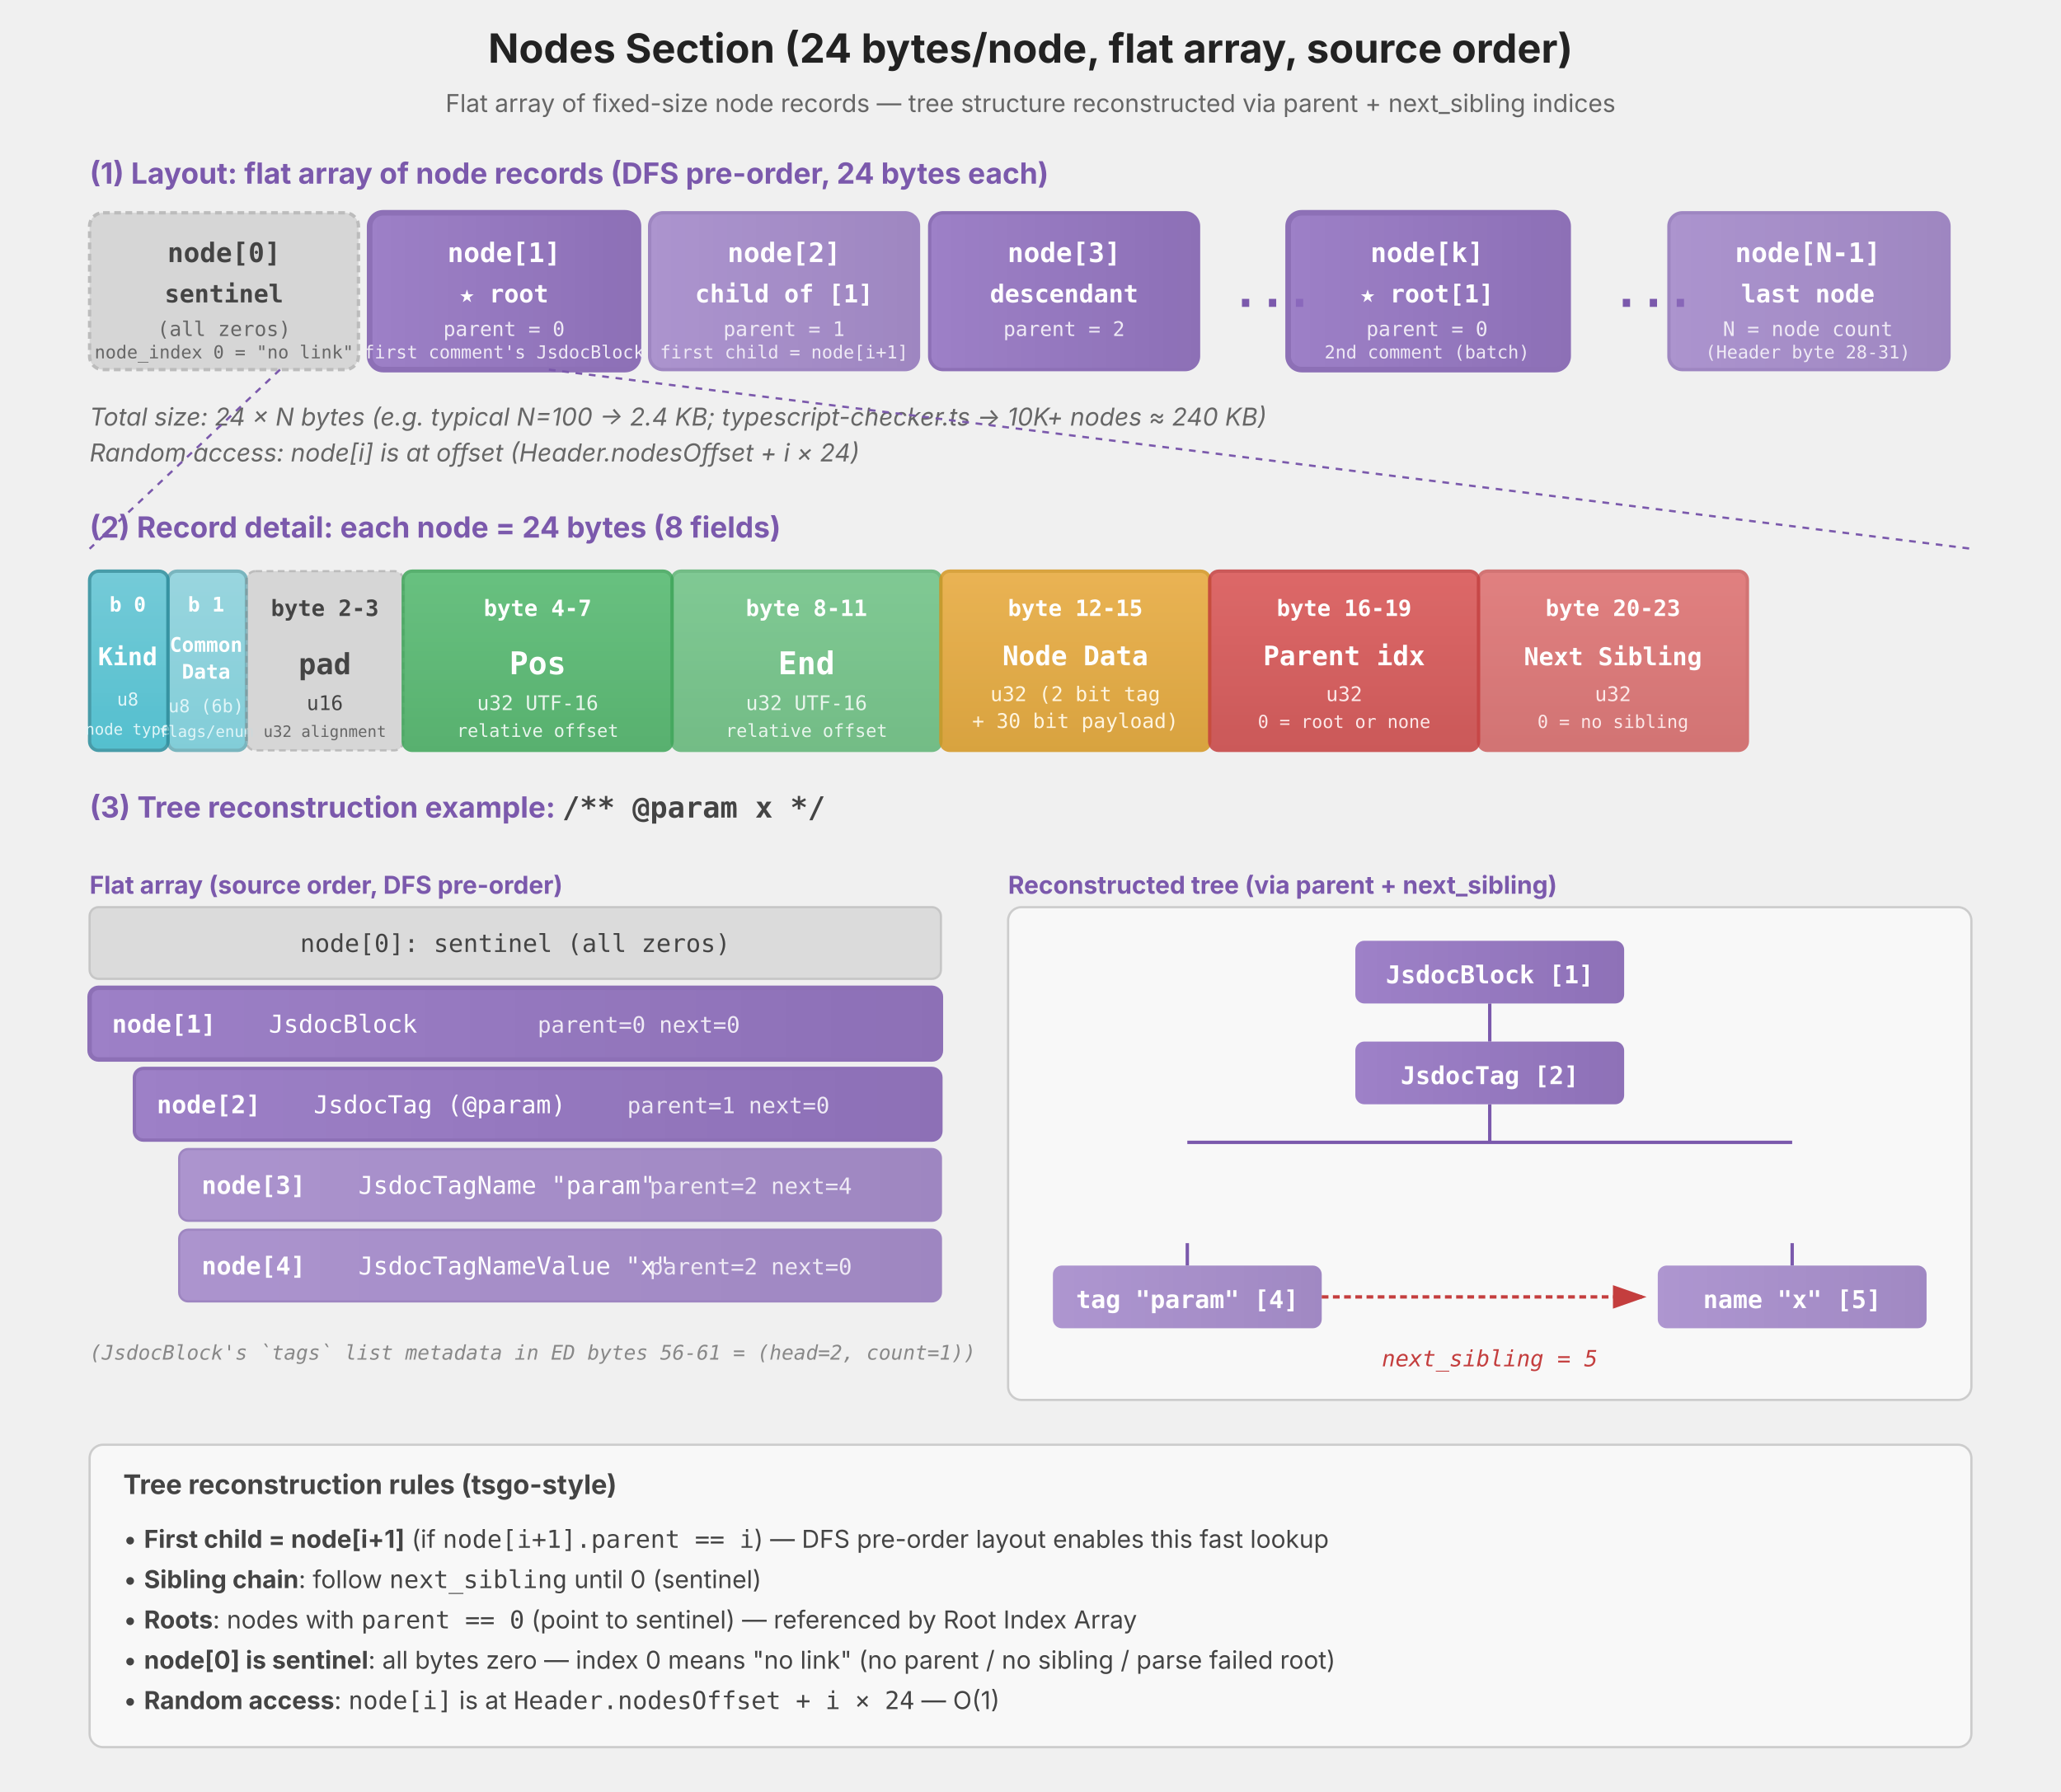
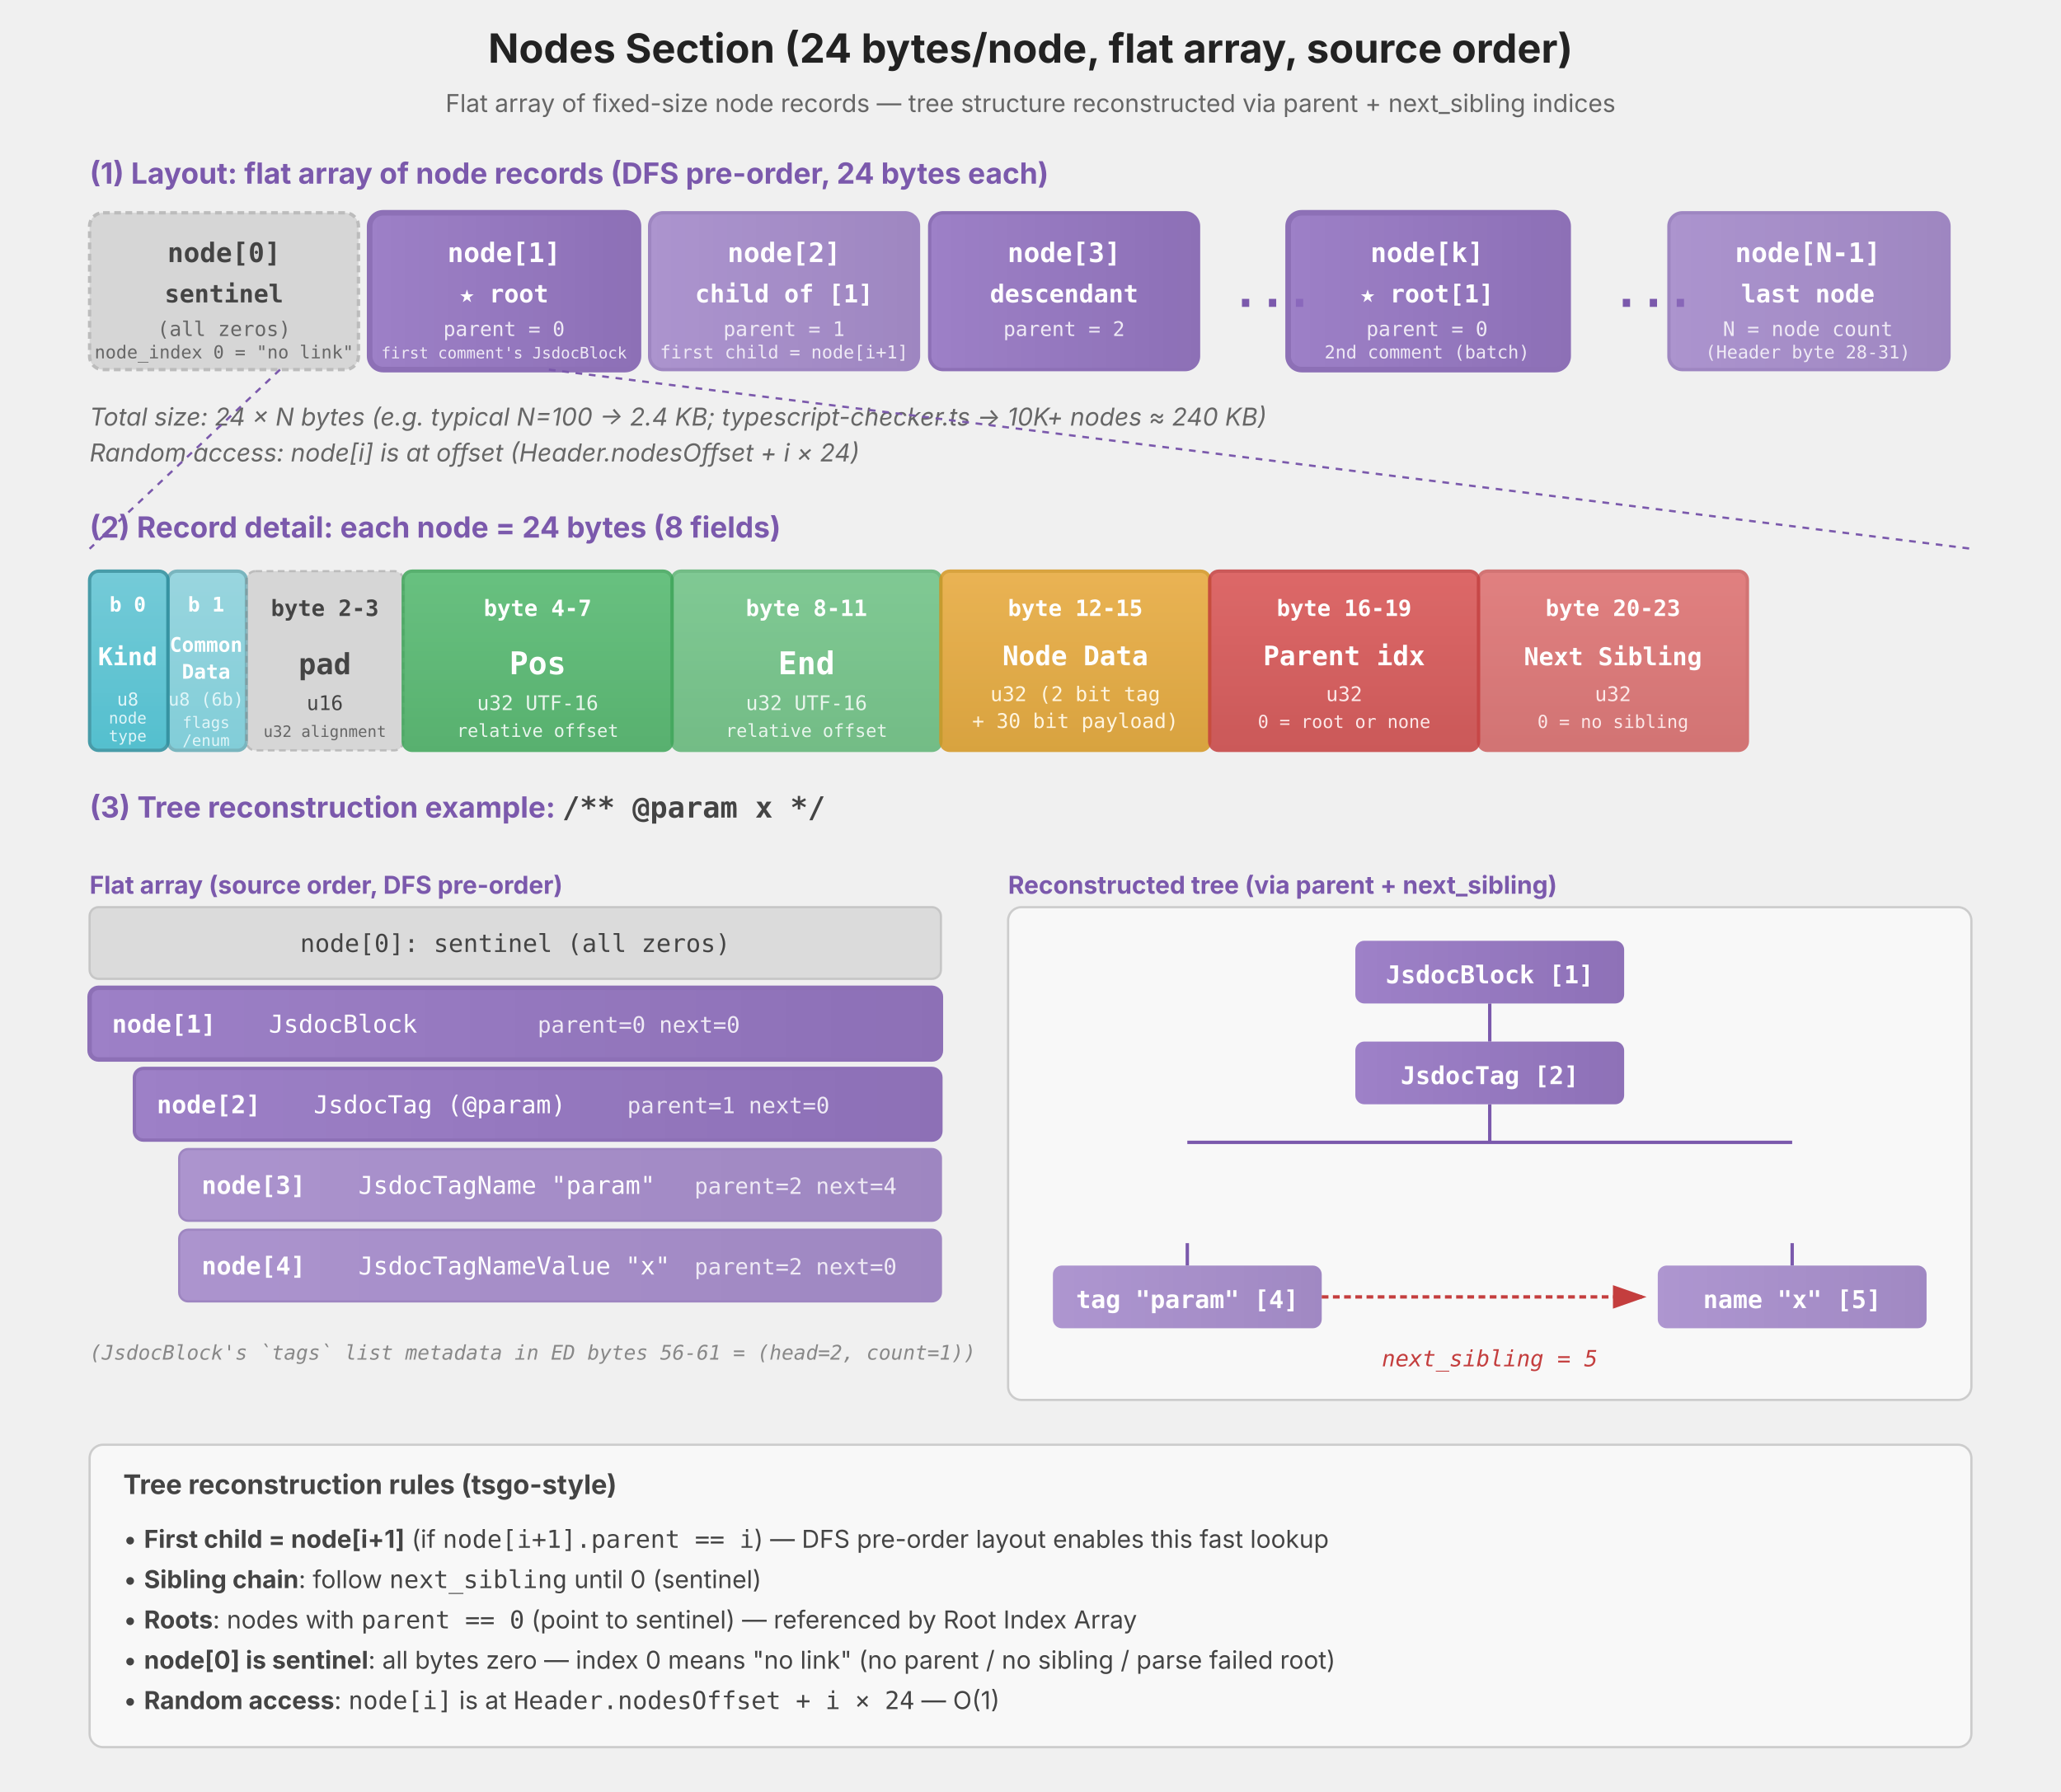
<svg xmlns="http://www.w3.org/2000/svg" viewBox="0 0 920 800" font-family="monospace" font-size="13">
  <defs>
    <linearGradient id="gNd" x1="0" y1="0" x2="1" y2="0">
      <stop offset="0%" stop-color="#8e6cbf" />
      <stop offset="100%" stop-color="#7b59ac" />
    </linearGradient>
    <linearGradient id="gNdLight" x1="0" y1="0" x2="1" y2="0">
      <stop offset="0%" stop-color="#b9a3d6" />
      <stop offset="100%" stop-color="#9d83c0" />
    </linearGradient>
    <linearGradient id="gKind" x1="0" y1="0" x2="0" y2="1">
      <stop offset="0%" stop-color="#5fc4d3" />
      <stop offset="100%" stop-color="#38b6c8" />
    </linearGradient>
    <linearGradient id="gPos" x1="0" y1="0" x2="0" y2="1">
      <stop offset="0%" stop-color="#50b86c" />
      <stop offset="100%" stop-color="#3da558" />
    </linearGradient>
    <linearGradient id="gNodeData" x1="0" y1="0" x2="0" y2="1">
      <stop offset="0%" stop-color="#e8a838" />
      <stop offset="100%" stop-color="#d49520" />
    </linearGradient>
    <linearGradient id="gLink" x1="0" y1="0" x2="0" y2="1">
      <stop offset="0%" stop-color="#d95050" />
      <stop offset="100%" stop-color="#c43e3e" />
    </linearGradient>
    <marker id="ar" viewBox="0 0 10 7" refX="10" refY="3.5" markerWidth="10" markerHeight="7" orient="auto">
      <path d="M0,0 L10,3.5 L0,7 Z" fill="#555" />
    </marker>
    <marker id="ar-purple" viewBox="0 0 10 7" refX="10" refY="3.5" markerWidth="10" markerHeight="7" orient="auto">
      <path d="M0,0 L10,3.5 L0,7 Z" fill="#7b59ac" />
    </marker>
    <marker id="ar-red" viewBox="0 0 10 7" refX="10" refY="3.5" markerWidth="10" markerHeight="7" orient="auto">
      <path d="M0,0 L10,3.5 L0,7 Z" fill="#c43e3e" />
    </marker>
  </defs>
  <text x="460" y="28" text-anchor="middle" font-size="18" font-weight="bold" fill="#222" font-family="-apple-system, system-ui, sans-serif">Nodes Section (24 bytes/node, flat array, source order)</text>
  <text x="460" y="50" text-anchor="middle" font-size="11" fill="#666" font-family="-apple-system, system-ui, sans-serif">Flat array of fixed-size node records — tree structure reconstructed via parent + next_sibling indices</text>
  <text x="40" y="82" font-size="13" font-weight="bold" fill="#7b59ac" font-family="-apple-system, system-ui, sans-serif">(1) Layout: flat array of node records (DFS pre-order, 24 bytes each)</text>
  <g transform="translate(40, 95)">
    <rect width="120" height="70" rx="6" fill="#bbb" opacity="0.5" stroke="#888" stroke-width="1.5" stroke-dasharray="3,2" />
    <text x="60" y="22" text-anchor="middle" fill="#444" font-size="12" font-weight="bold">node[0]</text>
    <text x="60" y="40" text-anchor="middle" fill="#444" font-size="11" font-weight="bold">sentinel</text>
    <text x="60" y="55" text-anchor="middle" fill="#666" font-size="9">(all zeros)</text>
    <text x="60" y="65" text-anchor="middle" fill="#666" font-size="8">node_index 0 = "no link"</text>
    <rect x="125" width="120" height="70" rx="6" fill="url(#gNd)" opacity="0.85" stroke="#7b59ac" stroke-width="2.5" />
    <text x="185" y="22" text-anchor="middle" fill="#fff" font-size="12" font-weight="bold">node[1]</text>
    <text x="185" y="40" text-anchor="middle" fill="#fff" font-size="11" font-weight="bold">★ root</text>
    <text x="185" y="55" text-anchor="middle" fill="#efeaf5" font-size="9">parent = 0</text>
-     <text x="185" y="65" text-anchor="middle" fill="#efeaf5" font-size="8">first comment's JsdocBlock</text>
+     <text x="185" y="65" text-anchor="middle" fill="#efeaf5" font-size="7">first comment's JsdocBlock</text>
    <rect x="250" width="120" height="70" rx="6" fill="url(#gNd)" opacity="0.7" stroke="#7b59ac" stroke-width="1.5" />
    <text x="310" y="22" text-anchor="middle" fill="#fff" font-size="12" font-weight="bold">node[2]</text>
    <text x="310" y="40" text-anchor="middle" fill="#fff" font-size="11" font-weight="bold">child of [1]</text>
    <text x="310" y="55" text-anchor="middle" fill="#efeaf5" font-size="9">parent = 1</text>
    <text x="310" y="65" text-anchor="middle" fill="#efeaf5" font-size="8">first child = node[i+1]</text>
    <rect x="375" width="120" height="70" rx="6" fill="url(#gNd)" opacity="0.85" stroke="#7b59ac" stroke-width="1.5" />
    <text x="435" y="22" text-anchor="middle" fill="#fff" font-size="12" font-weight="bold">node[3]</text>
    <text x="435" y="40" text-anchor="middle" fill="#fff" font-size="11" font-weight="bold">descendant</text>
    <text x="435" y="55" text-anchor="middle" fill="#efeaf5" font-size="9">parent = 2</text>
    <text x="510" y="42" fill="#7b59ac" font-size="20" font-weight="bold">...</text>
    <rect x="535" width="125" height="70" rx="6" fill="url(#gNd)" opacity="0.85" stroke="#7b59ac" stroke-width="2.5" />
    <text x="597" y="22" text-anchor="middle" fill="#fff" font-size="12" font-weight="bold">node[k]</text>
    <text x="597" y="40" text-anchor="middle" fill="#fff" font-size="11" font-weight="bold">★ root[1]</text>
    <text x="597" y="55" text-anchor="middle" fill="#efeaf5" font-size="9">parent = 0</text>
    <text x="597" y="65" text-anchor="middle" fill="#efeaf5" font-size="8">2nd comment (batch)</text>
    <text x="680" y="42" fill="#7b59ac" font-size="20" font-weight="bold">...</text>
    <rect x="705" width="125" height="70" rx="6" fill="url(#gNd)" opacity="0.7" stroke="#7b59ac" stroke-width="1.5" />
    <text x="767" y="22" text-anchor="middle" fill="#fff" font-size="12" font-weight="bold">node[N-1]</text>
    <text x="767" y="40" text-anchor="middle" fill="#fff" font-size="11" font-weight="bold">last node</text>
    <text x="767" y="55" text-anchor="middle" fill="#efeaf5" font-size="9">N = node count</text>
    <text x="767" y="65" text-anchor="middle" fill="#efeaf5" font-size="8">(Header byte 28-31)</text>
  </g>
  <text x="40" y="190" font-size="11" fill="#666" font-family="-apple-system, system-ui, sans-serif" font-style="italic">Total size: 24 × N bytes (e.g. typical N=100 → 2.4 KB; typescript-checker.ts → 10K+ nodes ≈ 240 KB)</text>
  <text x="40" y="206" font-size="11" fill="#666" font-family="-apple-system, system-ui, sans-serif" font-style="italic">Random access: node[i] is at offset (Header.nodesOffset + i × 24)</text>
  <line x1="125" y1="165" x2="40" y2="245" stroke="#7b59ac" stroke-width="1" stroke-dasharray="3,3" />
  <line x1="245" y1="165" x2="880" y2="245" stroke="#7b59ac" stroke-width="1" stroke-dasharray="3,3" />
  <text x="40" y="240" font-size="13" font-weight="bold" fill="#7b59ac" font-family="-apple-system, system-ui, sans-serif">(2) Record detail: each node = 24 bytes (8 fields)</text>
  <g transform="translate(40, 255)">
    <rect x="0" y="0" width="35" height="80" rx="4" fill="url(#gKind)" opacity="0.85" stroke="#2a8d9c" stroke-width="1.5" />
    <text x="17" y="18" text-anchor="middle" fill="#fff" font-size="9" font-weight="bold">b 0</text>
    <text x="17" y="42" text-anchor="middle" fill="#fff" font-size="11" font-weight="bold">Kind</text>
    <text x="17" y="60" text-anchor="middle" fill="#e0f5f8" font-size="8">u8</text>
-     <text x="17" y="73" text-anchor="middle" fill="#e0f5f8" font-size="7">node type</text>
+     <text x="17" y="68" text-anchor="middle" fill="#e0f5f8" font-size="7">node</text>
+     <text x="17" y="76" text-anchor="middle" fill="#e0f5f8" font-size="7">type</text>
    <rect x="35" y="0" width="35" height="80" rx="4" fill="url(#gKind)" opacity="0.6" stroke="#2a8d9c" stroke-width="1.5" />
    <text x="52" y="18" text-anchor="middle" fill="#fff" font-size="9" font-weight="bold">b 1</text>
    <text x="52" y="36" text-anchor="middle" fill="#fff" font-size="9" font-weight="bold">Common</text>
    <text x="52" y="48" text-anchor="middle" fill="#fff" font-size="9" font-weight="bold">Data</text>
-     <text x="52" y="63" text-anchor="middle" fill="#e0f5f8" font-size="8">u8 (6b)</text>
-     <text x="52" y="74" text-anchor="middle" fill="#e0f5f8" font-size="7">flags/enum</text>
+     <text x="52" y="60" text-anchor="middle" fill="#e0f5f8" font-size="8">u8 (6b)</text>
+     <text x="52" y="70" text-anchor="middle" fill="#e0f5f8" font-size="7">flags</text>
+     <text x="52" y="78" text-anchor="middle" fill="#e0f5f8" font-size="7">/enum</text>
    <rect x="70" y="0" width="70" height="80" rx="4" fill="#bbb" opacity="0.5" stroke="#888" stroke-width="1" stroke-dasharray="3,2" />
    <text x="105" y="20" text-anchor="middle" fill="#444" font-size="10" font-weight="bold">byte 2-3</text>
    <text x="105" y="46" text-anchor="middle" fill="#444" font-size="13" font-weight="bold">pad</text>
    <text x="105" y="62" text-anchor="middle" fill="#444" font-size="9">u16</text>
    <text x="105" y="74" text-anchor="middle" fill="#666" font-size="7">u32 alignment</text>
    <rect x="140" y="0" width="120" height="80" rx="4" fill="url(#gPos)" opacity="0.85" stroke="#3da558" stroke-width="1.5" />
    <text x="200" y="20" text-anchor="middle" fill="#fff" font-size="10" font-weight="bold">byte 4-7</text>
    <text x="200" y="46" text-anchor="middle" fill="#fff" font-size="14" font-weight="bold">Pos</text>
    <text x="200" y="62" text-anchor="middle" fill="#e8f5ec" font-size="9">u32 UTF-16</text>
    <text x="200" y="74" text-anchor="middle" fill="#e8f5ec" font-size="8">relative offset</text>
    <rect x="260" y="0" width="120" height="80" rx="4" fill="url(#gPos)" opacity="0.7" stroke="#3da558" stroke-width="1.5" />
    <text x="320" y="20" text-anchor="middle" fill="#fff" font-size="10" font-weight="bold">byte 8-11</text>
    <text x="320" y="46" text-anchor="middle" fill="#fff" font-size="14" font-weight="bold">End</text>
    <text x="320" y="62" text-anchor="middle" fill="#e8f5ec" font-size="9">u32 UTF-16</text>
    <text x="320" y="74" text-anchor="middle" fill="#e8f5ec" font-size="8">relative offset</text>
    <rect x="380" y="0" width="120" height="80" rx="4" fill="url(#gNodeData)" opacity="0.85" stroke="#d49520" stroke-width="1.5" />
    <text x="440" y="20" text-anchor="middle" fill="#fff" font-size="10" font-weight="bold">byte 12-15</text>
    <text x="440" y="42" text-anchor="middle" fill="#fff" font-size="12" font-weight="bold">Node Data</text>
    <text x="440" y="58" text-anchor="middle" fill="#fff5e0" font-size="9">u32 (2 bit tag</text>
    <text x="440" y="70" text-anchor="middle" fill="#fff5e0" font-size="9">+ 30 bit payload)</text>
    <rect x="500" y="0" width="120" height="80" rx="4" fill="url(#gLink)" opacity="0.85" stroke="#c43e3e" stroke-width="1.5" />
    <text x="560" y="20" text-anchor="middle" fill="#fff" font-size="10" font-weight="bold">byte 16-19</text>
    <text x="560" y="42" text-anchor="middle" fill="#fff" font-size="12" font-weight="bold">Parent idx</text>
    <text x="560" y="58" text-anchor="middle" fill="#fce8e8" font-size="9">u32</text>
    <text x="560" y="70" text-anchor="middle" fill="#fce8e8" font-size="8">0 = root or none</text>
    <rect x="620" y="0" width="120" height="80" rx="4" fill="url(#gLink)" opacity="0.7" stroke="#c43e3e" stroke-width="1.5" />
    <text x="680" y="20" text-anchor="middle" fill="#fff" font-size="10" font-weight="bold">byte 20-23</text>
    <text x="680" y="42" text-anchor="middle" fill="#fff" font-size="11" font-weight="bold">Next Sibling</text>
    <text x="680" y="58" text-anchor="middle" fill="#fce8e8" font-size="9">u32</text>
    <text x="680" y="70" text-anchor="middle" fill="#fce8e8" font-size="8">0 = no sibling</text>
  </g>
  <text x="40" y="365" font-size="13" font-weight="bold" fill="#7b59ac" font-family="-apple-system, system-ui, sans-serif">(3) Tree reconstruction example: <tspan font-family="monospace" fill="#444">/** @param x */</tspan>
  </text>
  <g transform="translate(40, 385)">
    <text x="0" y="14" font-size="11" font-weight="bold" fill="#7b59ac" font-family="-apple-system, system-ui, sans-serif">Flat array (source order, DFS pre-order)</text>
    <rect x="0" y="20" width="380" height="32" rx="4" fill="#bbb" opacity="0.4" stroke="#888" />
    <text x="190" y="40" text-anchor="middle" fill="#444" font-size="11">node[0]: sentinel (all zeros)</text>
    <rect x="0" y="56" width="380" height="32" rx="4" fill="url(#gNd)" opacity="0.85" stroke="#7b59ac" stroke-width="2" />
    <text x="10" y="76" fill="#fff" font-size="11" font-weight="bold">node[1]</text>
    <text x="80" y="76" fill="#fff" font-size="11">JsdocBlock</text>
    <text x="200" y="76" fill="#efeaf5" font-size="10">parent=0  next=0</text>
    <rect x="20" y="92" width="360" height="32" rx="4" fill="url(#gNd)" opacity="0.85" stroke="#7b59ac" stroke-width="1.5" />
    <text x="30" y="112" fill="#fff" font-size="11" font-weight="bold">node[2]</text>
    <text x="100" y="112" fill="#fff" font-size="11">JsdocTag (@param)</text>
    <text x="240" y="112" fill="#efeaf5" font-size="10">parent=1  next=0</text>
    <rect x="40" y="128" width="340" height="32" rx="4" fill="url(#gNd)" opacity="0.7" stroke="#7b59ac" stroke-width="1" />
    <text x="50" y="148" fill="#fff" font-size="11" font-weight="bold">node[3]</text>
    <text x="120" y="148" fill="#fff" font-size="11">JsdocTagName "param"</text>
-     <text x="250" y="148" fill="#efeaf5" font-size="10">parent=2  next=4</text>
+     <text x="270" y="148" fill="#efeaf5" font-size="10">parent=2  next=4</text>
    <rect x="40" y="164" width="340" height="32" rx="4" fill="url(#gNd)" opacity="0.7" stroke="#7b59ac" stroke-width="1" />
    <text x="50" y="184" fill="#fff" font-size="11" font-weight="bold">node[4]</text>
    <text x="120" y="184" fill="#fff" font-size="11">JsdocTagNameValue "x"</text>
-     <text x="250" y="184" fill="#efeaf5" font-size="10">parent=2  next=0</text>
+     <text x="270" y="184" fill="#efeaf5" font-size="10">parent=2  next=0</text>
    <text x="0" y="222" fill="#888" font-size="9" font-style="italic">(JsdocBlock's `tags` list metadata in ED bytes 56-61 = (head=2, count=1))</text>
  </g>
  <g transform="translate(450, 385)">
    <text x="0" y="14" font-size="11" font-weight="bold" fill="#7b59ac" font-family="-apple-system, system-ui, sans-serif">Reconstructed tree (via parent + next_sibling)</text>
    <rect x="0" y="20" width="430" height="220" rx="6" fill="#f8f8f8" stroke="#ccc" />
    <rect x="155" y="35" width="120" height="28" rx="4" fill="url(#gNd)" opacity="0.85" />
    <text x="215" y="54" text-anchor="middle" fill="#fff" font-size="11" font-weight="bold">JsdocBlock [1]</text>
    <line x1="215" y1="63" x2="215" y2="80" stroke="#7b59ac" stroke-width="1.5" />
    <rect x="155" y="80" width="120" height="28" rx="4" fill="url(#gNd)" opacity="0.85" />
    <text x="215" y="99" text-anchor="middle" fill="#fff" font-size="11" font-weight="bold">JsdocTag [2]</text>
    <line x1="215" y1="108" x2="215" y2="125" stroke="#7b59ac" stroke-width="1.5" />
    <line x1="80" y1="125" x2="350" y2="125" stroke="#7b59ac" stroke-width="1.5" />
    <line x1="80" y1="170" x2="80" y2="180" stroke="#7b59ac" stroke-width="1.5" />
    <line x1="350" y1="170" x2="350" y2="180" stroke="#7b59ac" stroke-width="1.5" />
    <rect x="20" y="180" width="120" height="28" rx="4" fill="url(#gNd)" opacity="0.7" />
    <text x="80" y="199" text-anchor="middle" fill="#fff" font-size="11" font-weight="bold">tag "param" [4]</text>
    <rect x="290" y="180" width="120" height="28" rx="4" fill="url(#gNd)" opacity="0.7" />
    <text x="350" y="199" text-anchor="middle" fill="#fff" font-size="11" font-weight="bold">name "x" [5]</text>
    <line x1="140" y1="194" x2="285" y2="194" stroke="#c43e3e" stroke-width="1.5" stroke-dasharray="3,2" marker-end="url(#ar-red)" />
    <text x="215" y="225" text-anchor="middle" fill="#c43e3e" font-size="10" font-style="italic">next_sibling = 5</text>
  </g>
  <g transform="translate(40, 645)">
    <rect width="840" height="135" rx="6" fill="#f8f8f8" stroke="#ccc" stroke-width="1" />
    <text x="15" y="22" font-size="12" font-weight="bold" fill="#444" font-family="-apple-system, system-ui, sans-serif">Tree reconstruction rules (tsgo-style)</text>
    <text x="15" y="46" font-size="11" fill="#444" font-family="-apple-system, system-ui, sans-serif">• <tspan font-weight="bold">First child = node[i+1]</tspan> (if <tspan font-family="monospace">node[i+1].parent == i</tspan>) — DFS pre-order layout enables this fast lookup</text>
    <text x="15" y="64" font-size="11" fill="#444" font-family="-apple-system, system-ui, sans-serif">• <tspan font-weight="bold">Sibling chain</tspan>: follow <tspan font-family="monospace">next_sibling</tspan> until 0 (sentinel)</text>
    <text x="15" y="82" font-size="11" fill="#444" font-family="-apple-system, system-ui, sans-serif">• <tspan font-weight="bold">Roots</tspan>: nodes with <tspan font-family="monospace">parent == 0</tspan> (point to sentinel) — referenced by Root Index Array</text>
    <text x="15" y="100" font-size="11" fill="#444" font-family="-apple-system, system-ui, sans-serif">• <tspan font-weight="bold">node[0] is sentinel</tspan>: all bytes zero — index 0 means "no link" (no parent / no sibling / parse failed root)</text>
    <text x="15" y="118" font-size="11" fill="#444" font-family="-apple-system, system-ui, sans-serif">• <tspan font-weight="bold">Random access</tspan>: <tspan font-family="monospace">node[i]</tspan> is at <tspan font-family="monospace">Header.nodesOffset + i × 24</tspan> — O(1)</text>
  </g>
</svg>
